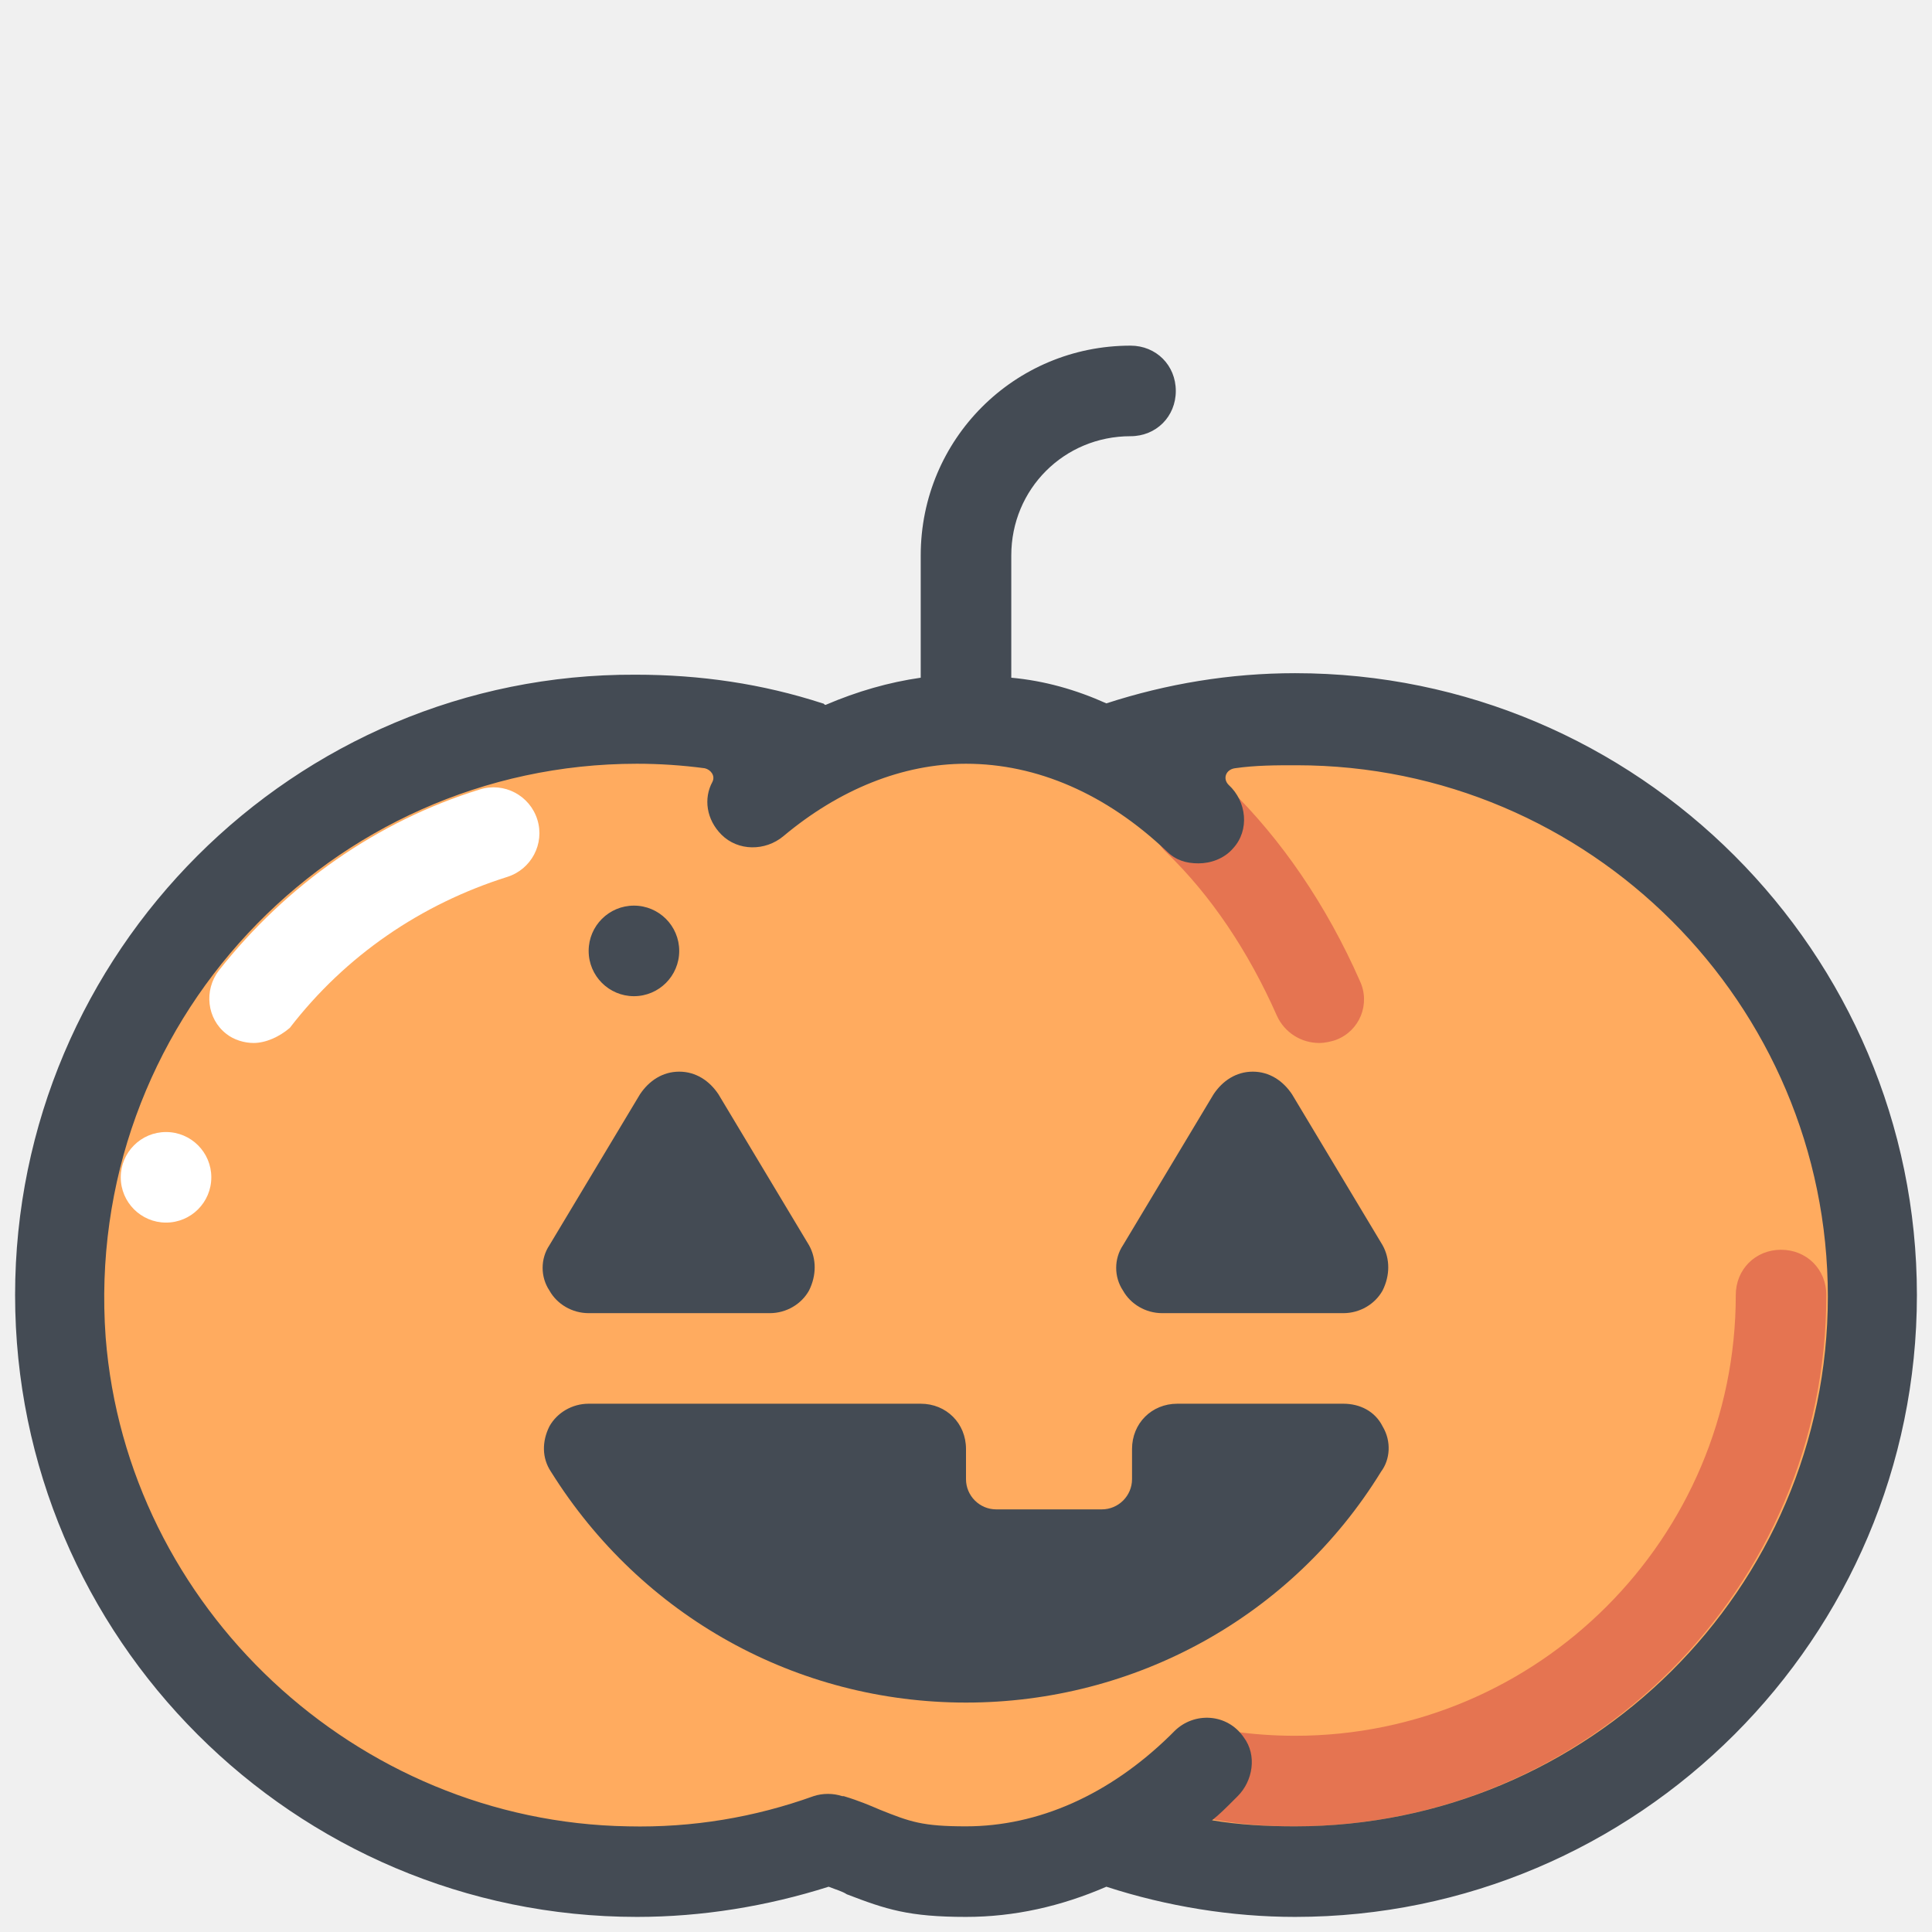
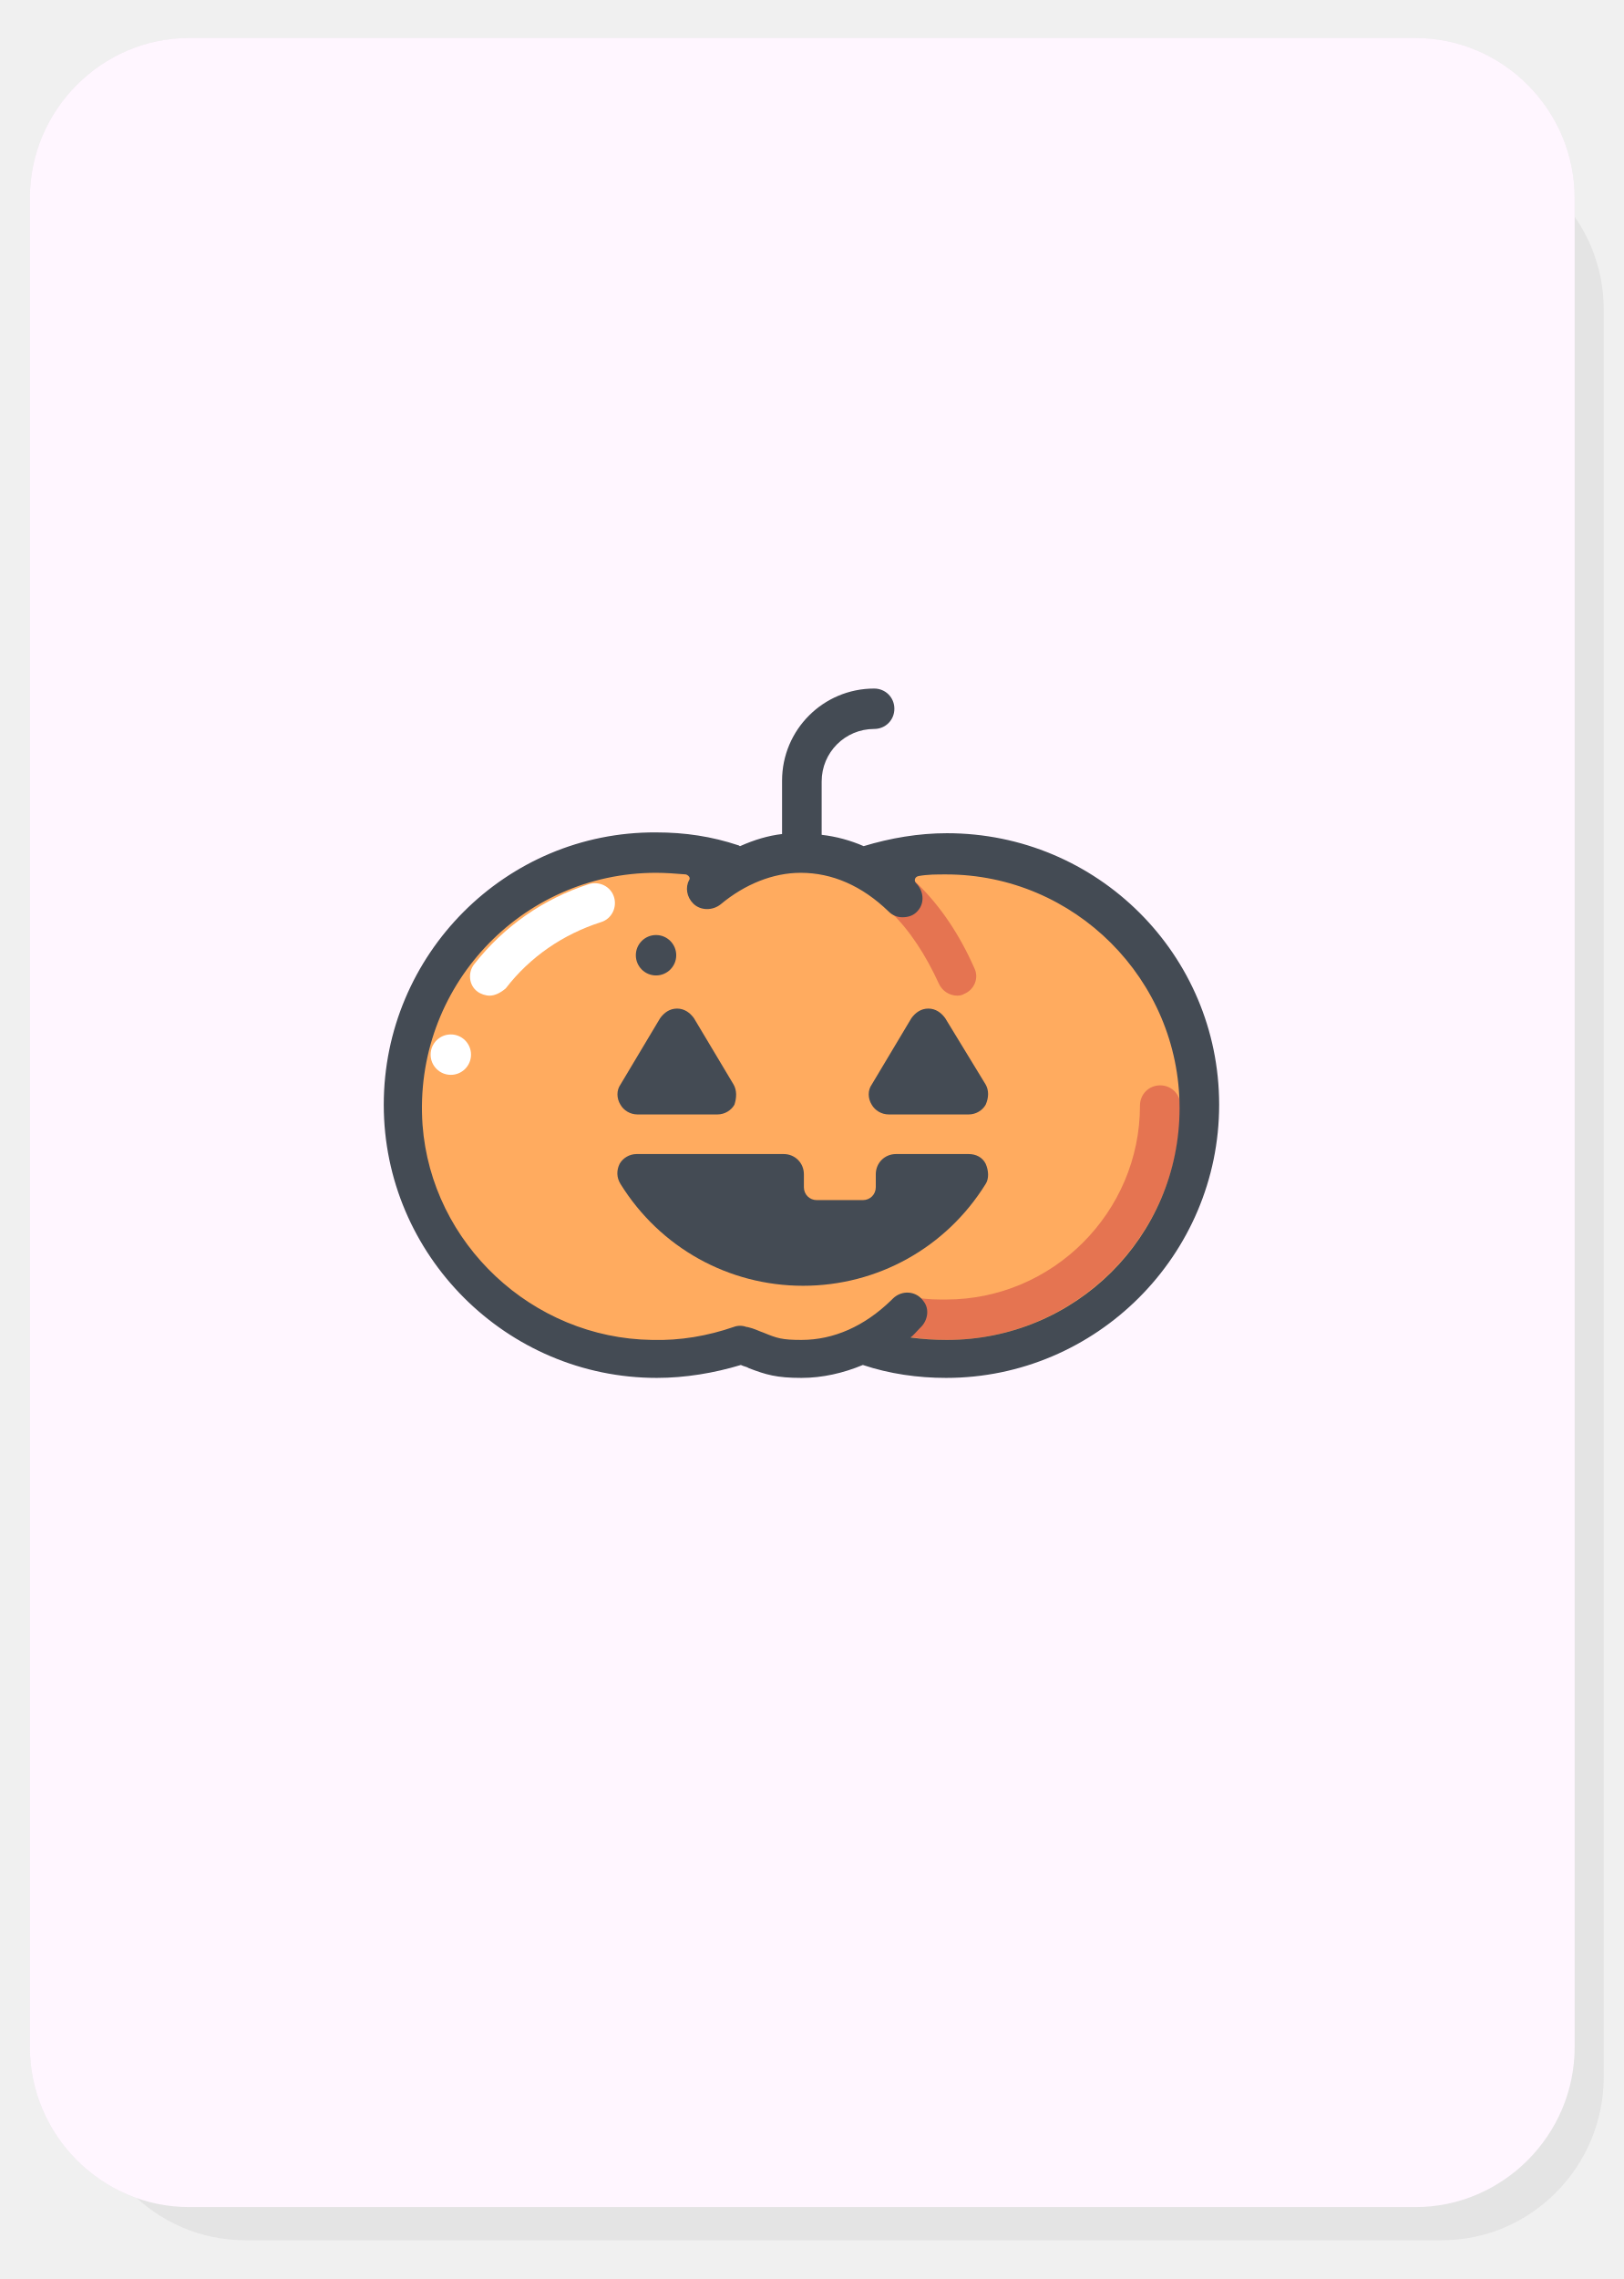
- <svg xmlns="http://www.w3.org/2000/svg" version="1.1" id="Layer_1" x="0px" y="0px" viewBox="0 0 128 128" style="enable-background:new 0 0 128 128;" xml:space="preserve">
+ <svg xmlns="http://www.w3.org/2000/svg" version="1.1" id="Layer_1" x="0px" y="0px" viewBox="0 0 200.9 282" style="enable-background:new 0 0 200.9 282;" xml:space="preserve">
  <style type="text/css">
- 	.st0{fill:#444B54;}
- 	.st1{fill:#FFFFFF;}
- 	.st2{fill:#EE5055;}
- 	.st3{fill:#6AC689;}
- 	.st4{fill:#479E62;}
- 	.st5{fill:#FFAB5F;}
- 	.st6{fill:#E57451;}
- 	.st7{fill:#25292D;}
- 	.st8{fill:#C63E48;}
- 	.st9{fill:#B72E3E;}
- 	.st10{fill:#FCCB46;}
- 	.st11{fill:#F6A048;}
- 	.st12{fill:#430D51;}
- 	.st13{fill:#80489B;}
- 	.st14{fill:#70269B;}
- 	.st15{fill:#B253CA;}
- 	.st16{fill:#973EB5;}
- 	.st17{fill:#B2B5B7;}
- 	.st18{fill:#EAAB0C;}
- 	.st19{opacity:0.3;}
- 	.st20{fill:#EFD7FF;}
- 	.st21{fill:#C08CE5;}
- 	.st22{fill:#674374;}
- 	.st23{fill:#D67DF4;}
- 	.st24{fill:#E4CAFF;}
- 	.st25{fill:#9A61BC;}
+ 	.st0{opacity:0.34;}
+ 	.st1{fill:#CCCCCC;}
+ 	.st2{fill:#4D4D4D;}
+ 	.st3{fill:#E6E6E6;}
+ 	.st4{fill:#FFF6FF;}
+ 	.st5{fill:#333333;stroke:#FFF6FF;stroke-width:16;stroke-miterlimit:10;}
+ 	.st6{fill:#FFAB5F;}
+ 	.st7{fill:#444B54;}
+ 	.st8{fill:#E57451;}
+ 	.st9{fill:#FFFFFF;}
</style>
+   <g class="st0">
+     <path class="st1" d="M30.3,274.9c-9.8,0-17.8-8.1-17.8-17.9V38.3c0-9.9,8-17.9,17.8-17.9h148.2c9.8,0,17.8,8.1,17.8,17.9V257   c0,9.9-8,17.9-17.8,17.9H30.3z" />
+     <path class="st1" d="M178.5,22.5c8.7,0,15.7,7.1,15.7,15.8V257c0,8.8-7,15.8-15.7,15.8H30.3c-8.7,0-15.7-7.1-15.7-15.8V38.3   c0-8.8,7-15.8,15.7-15.8H178.5 M178.5,18.2H30.3c-11,0-20,9.1-20,20.2V257c0,11.1,9,20.2,20,20.2h148.2c11,0,20-9.1,20-20.2V38.3   C198.5,27.2,189.5,18.2,178.5,18.2L178.5,18.2z" />
+   </g>
+   <g>
+     <path class="st2" d="M23.4,270.9c-9.7,0-17.5-7.9-17.5-17.6V24.5c0-9.7,7.8-17.6,17.5-17.6h151.8c9.7,0,17.5,7.9,17.5,17.6v228.8   c0,9.7-7.8,17.6-17.5,17.6H23.4z" />
+     <path class="st3" d="M175.2,9.1c8.4,0,15.3,6.9,15.3,15.4v228.8c0,8.5-6.9,15.4-15.3,15.4H23.4c-8.4,0-15.3-6.9-15.3-15.4V24.5   C8,16,14.9,9.1,23.4,9.1H175.2 M175.2,4.7H23.4c-10.8,0-19.7,8.9-19.7,19.8v228.8c0,10.9,8.9,19.8,19.7,19.8h151.8   c10.8,0,19.7-8.9,19.7-19.8V24.5C194.9,13.6,186,4.7,175.2,4.7L175.2,4.7z" />
+     <path class="st2" d="M23.4,269.1c-8.7,0-15.7-7.1-15.7-15.8V24.5c0-8.7,7.1-15.8,15.7-15.8h151.8c8.7,0,15.7,7.1,15.7,15.8v228.8   c0,8.7-7.1,15.8-15.7,15.8H23.4z" />
+     <path class="st4" d="M23.4,269.1c-8.7,0-15.7-7.1-15.7-15.8V24.5c0-8.7,7.1-15.8,15.7-15.8h151.8c8.7,0,15.7,7.1,15.7,15.8v228.8   c0,8.7-7.1,15.8-15.7,15.8H23.4z" />
+     <path class="st4" d="M175.2,12.7c6.5,0,11.8,5.3,11.8,11.8v228.8c0,6.5-5.3,11.8-11.8,11.8H23.4c-6.5,0-11.8-5.3-11.8-11.8V24.5   c0-6.5,5.3-11.8,11.8-11.8H175.2 M175.2,4.7H23.4c-10.8,0-19.7,8.9-19.7,19.8v228.8c0,10.9,8.9,19.8,19.7,19.8h151.8   c10.8,0,19.7-8.9,19.7-19.8V24.5C194.9,13.6,186,4.7,175.2,4.7L175.2,4.7z" />
+   </g>
+   <path class="st5" d="M31.5,117" />
  <g>
    <g>
-       <path class="st5" d="M85.8,47.6c-4.5,0-8.7,0.8-12.7,2.2c-2.8-1.4-5.9-2.2-9.1-2.2s-6.2,0.8-9.1,2.2c-4-1.4-8.3-2.2-12.7-2.2    C21.1,47.6,4,64.7,4,85.8S21.1,124,42.2,124c4.5,0,8.7-0.8,12.7-2.2c2.8,1.4,5.9,2.2,9.1,2.2s6.2-0.8,9.1-2.2    c4,1.4,8.3,2.2,12.7,2.2c21.1,0,38.2-17.1,38.2-38.2S106.9,47.6,85.8,47.6z" />
+       <g>
+         <path class="st6" d="M117.2,105.5c-3.7,0-7.1,0.7-10.4,1.8c-2.3-1.1-4.8-1.8-7.5-1.8s-5.1,0.7-7.5,1.8c-3.3-1.1-6.8-1.8-10.4-1.8     c-17.3,0-31.4,14-31.4,31.4s14,31.4,31.4,31.4c3.7,0,7.1-0.7,10.4-1.8c2.3,1.1,4.8,1.8,7.5,1.8s5.1-0.7,7.5-1.8     c3.3,1.1,6.8,1.8,10.4,1.8c17.3,0,31.4-14,31.4-31.4S134.5,105.5,117.2,105.5z" />
+       </g>
+       <circle class="st7" cx="81.2" cy="118.2" r="2.5" />
+       <g>
+         <path class="st8" d="M117.2,165.8c-1.4,0-2.8-0.1-4.2-0.3c-1.3-0.2-2.3-1.5-2.1-2.8c0.2-1.3,1.5-2.3,2.8-2.1     c1.1,0.2,2.3,0.2,3.4,0.2c13.2,0,24-10.8,24-24c0-1.4,1.1-2.5,2.5-2.5c1.4,0,2.5,1.1,2.5,2.5     C146.1,152.8,133.1,165.8,117.2,165.8z" />
+       </g>
+       <path class="st7" d="M122,144c-0.4-0.8-1.2-1.2-2.1-1.2h-9c-1.4,0-2.5,1.1-2.5,2.5v1.6c0,0.9-0.7,1.6-1.6,1.6h-5.7    c-0.9,0-1.6-0.7-1.6-1.6v-1.6c0-1.4-1.1-2.5-2.5-2.5H78.8c-0.9,0-1.7,0.5-2.1,1.2c-0.4,0.8-0.4,1.7,0.1,2.5    c4.9,7.9,13.4,12.6,22.6,12.6s17.7-4.7,22.6-12.6C122.4,145.9,122.4,144.9,122,144z" />
+       <g>
+         <path class="st8" d="M118.5,123.2c-1,0-1.9-0.6-2.3-1.5c-1.6-3.5-3.6-6.6-6-8.9c-1-0.9-1-2.5-0.1-3.4c0.9-1,2.5-1,3.4-0.1     c2.9,2.8,5.3,6.4,7.1,10.5c0.6,1.2,0,2.7-1.3,3.2C119.2,123.1,118.8,123.2,118.5,123.2z" />
+       </g>
+       <path class="st7" d="M117.2,103.1c-3.5,0-7,0.6-10.3,1.6c-1.6-0.7-3.4-1.2-5.2-1.4v-6.6c0-3.6,2.9-6.5,6.5-6.5    c1.4,0,2.5-1.1,2.5-2.5c0-1.4-1.1-2.5-2.5-2.5c-6.3,0-11.4,5.1-11.4,11.4v6.6c-1.7,0.2-3.4,0.7-5.2,1.5c-0.1,0-0.1-0.1-0.2-0.1    c-3.3-1.1-6.6-1.6-10.2-1.6c-18.6-0.1-33.7,15.1-33.7,33.7s15.2,33.8,33.8,33.8c3.5,0,7.1-0.6,10.4-1.6c0.4,0.2,0.7,0.2,1,0.4    c2.1,0.8,3.4,1.2,6.5,1.2c2.6,0,5.2-0.6,7.6-1.6c3.3,1.1,6.8,1.6,10.3,1.6c18.6,0,33.8-15.2,33.8-33.8S135.8,103.1,117.2,103.1z     M117.2,165.8c-1.6,0-3-0.1-4.5-0.3c0.4-0.3,0.7-0.7,1.1-1.1c0.1-0.1,0.2-0.2,0.2-0.2c0.8-0.8,1.1-2.2,0.3-3.2    c-0.9-1.3-2.7-1.4-3.8-0.3l-0.2,0.2c-3.3,3.2-7.1,4.9-11.1,4.9c-2.4,0-3-0.2-4.7-0.9c-0.6-0.2-1.1-0.5-2-0.7h-0.1    c-0.5-0.2-1.1-0.2-1.6,0c-3.2,1.1-6.6,1.7-10.1,1.6c-14.8-0.2-27.3-11.9-28.4-26.6c-1.2-17,12.2-31.2,28.9-31.2    c1.2,0,2.5,0.1,3.7,0.2c0.3,0.1,0.6,0.4,0.4,0.7c-0.5,0.9-0.3,2.1,0.5,2.9c0.9,0.9,2.4,0.9,3.4,0.1c3-2.5,6.5-3.9,9.9-3.9    c3.9,0,7.6,1.6,10.9,4.8c0.5,0.5,1.1,0.7,1.7,0.7c0.7,0,1.4-0.2,1.9-0.8c0.9-1,0.7-2.5-0.2-3.4l0,0c-0.3-0.3-0.2-0.8,0.3-0.9    c1.1-0.2,2.2-0.2,3.4-0.2c15.9,0,28.9,13,28.9,28.9S133.1,165.8,117.2,165.8z" />
+       <g>
+         <path class="st9" d="M60.6,123.2c-0.5,0-1.1-0.2-1.5-0.5c-1.1-0.8-1.2-2.4-0.4-3.4c3.7-4.7,8.6-8.1,14.2-9.9     c1.3-0.4,2.7,0.3,3.1,1.6s-0.3,2.7-1.6,3.1c-4.7,1.5-8.8,4.3-11.8,8.2C61.9,122.9,61.2,123.2,60.6,123.2z" />
+       </g>
+       <g>
+         <circle class="st9" cx="55.8" cy="130.5" r="2.5" />
+       </g>
+       <path class="st7" d="M90.8,134.2l-4.9-8.2c-0.5-0.7-1.2-1.2-2.1-1.2s-1.6,0.5-2.1,1.2l-4.9,8.2c-0.5,0.7-0.5,1.7,0,2.5    c0.4,0.7,1.2,1.2,2.1,1.2h9.9c0.9,0,1.7-0.5,2.1-1.2C91.2,135.8,91.2,134.9,90.8,134.2z" />
+       <path class="st7" d="M122,134.2L117,126c-0.5-0.7-1.2-1.2-2.1-1.2s-1.6,0.5-2.1,1.2l-4.9,8.2c-0.5,0.7-0.5,1.7,0,2.5    c0.4,0.7,1.2,1.2,2.1,1.2h9.9c0.9,0,1.7-0.5,2.1-1.2C122.4,135.8,122.4,134.9,122,134.2z" />
    </g>
-     <circle class="st0" cx="42" cy="63" r="3" />
-     <g>
-       <path class="st6" d="M85.8,121c-1.7,0-3.4-0.1-5.1-0.4c-1.6-0.2-2.8-1.8-2.5-3.4c0.2-1.6,1.8-2.8,3.4-2.5c1.4,0.2,2.8,0.3,4.2,0.3    c16.1,0,29.2-13.1,29.2-29.2c0-1.7,1.3-3,3-3s3,1.3,3,3C121,105.2,105.2,121,85.8,121z" />
-     </g>
-     <path class="st0" d="M91.6,94.5c-0.5-1-1.5-1.5-2.6-1.5H78c-1.7,0-3,1.3-3,3v2c0,1.1-0.9,2-2,2h-7c-1.1,0-2-0.9-2-2v-2   c0-1.7-1.3-3-3-3H39c-1.1,0-2.1,0.6-2.6,1.5c-0.5,1-0.5,2.1,0.1,3c6,9.6,16.3,15.3,27.5,15.3s21.6-5.7,27.5-15.3   C92.1,96.7,92.2,95.5,91.6,94.5z" />
-     <g>
-       <path class="st6" d="M87.4,69.1c-1.2,0-2.3-0.7-2.8-1.8c-1.9-4.3-4.4-8-7.3-10.8c-1.2-1.1-1.2-3-0.1-4.2c1.1-1.2,3-1.2,4.2-0.1    c3.5,3.4,6.5,7.8,8.7,12.8c0.7,1.5,0,3.3-1.6,3.9C88.2,69,87.8,69.1,87.4,69.1z" />
-     </g>
-     <path class="st0" d="M85.8,44.6c-4.3,0-8.5,0.7-12.5,2c-2-0.9-4.1-1.5-6.3-1.7v-8.1c0-4.4,3.5-7.9,7.9-7.9c1.7,0,3-1.3,3-3   s-1.3-3-3-3c-7.7,0-13.9,6.2-13.9,13.9v8.1c-2.1,0.3-4.2,0.9-6.3,1.8c-0.1,0-0.1-0.1-0.2-0.1c-4-1.3-8.1-1.9-12.4-1.9   C19.5,44.6,1,63.1,1,85.8C1,108.5,19.5,127,42.2,127c4.3,0,8.6-0.7,12.7-2c0.5,0.2,0.9,0.3,1.2,0.5c2.6,1,4.1,1.5,7.9,1.5   c3.2,0,6.3-0.7,9.3-2c4,1.3,8.3,2,12.5,2c22.7,0,41.2-18.5,41.2-41.2C127,63.1,108.5,44.6,85.8,44.6z M85.8,121   c-1.9,0-3.7-0.1-5.5-0.4c0.5-0.4,0.9-0.8,1.4-1.3c0.1-0.1,0.2-0.2,0.3-0.3c1-1,1.3-2.7,0.4-3.9c-1.1-1.6-3.3-1.7-4.6-0.4l-0.3,0.3   c-4,3.9-8.7,6-13.5,6c-2.9,0-3.7-0.3-5.7-1.1c-0.7-0.3-1.4-0.6-2.4-0.9c0,0-0.1,0-0.1,0c-0.6-0.2-1.3-0.2-1.9,0   c-3.9,1.4-8,2.1-12.3,2c-18-0.3-33.2-14.5-34.6-32.4C5.5,67.9,21.9,50.6,42.2,50.6c1.5,0,3,0.1,4.5,0.3c0.4,0.1,0.7,0.5,0.5,0.9   c-0.6,1.1-0.4,2.5,0.6,3.5c1.1,1.1,2.9,1.1,4.1,0.1c3.7-3.1,7.9-4.8,12.1-4.8c4.7,0,9.3,2,13.3,5.8c0.6,0.6,1.3,0.8,2.1,0.8   c0.8,0,1.7-0.3,2.3-1c1.1-1.2,0.9-3.1-0.3-4.2c0,0,0,0,0,0c-0.4-0.4-0.2-1,0.4-1.1c1.4-0.2,2.7-0.2,4.1-0.2   c19.4,0,35.2,15.8,35.2,35.2S105.2,121,85.8,121z" />
-     <g>
-       <path class="st1" d="M16.8,69.1c-0.6,0-1.3-0.2-1.8-0.6c-1.3-1-1.5-2.9-0.5-4.2c4.5-5.7,10.5-9.9,17.3-12c1.6-0.5,3.3,0.4,3.8,2    c0.5,1.6-0.4,3.3-2,3.8c-5.7,1.8-10.7,5.2-14.4,10C18.5,68.7,17.6,69.1,16.8,69.1z" />
-     </g>
-     <g>
-       <circle class="st1" cx="11" cy="78" r="3" />
-     </g>
-     <path class="st0" d="M53.6,82.5l-6-10C47,71.6,46.1,71,45,71s-2,0.6-2.6,1.5l-6,10c-0.6,0.9-0.6,2.1,0,3c0.5,0.9,1.5,1.5,2.6,1.5   h12c1.1,0,2.1-0.6,2.6-1.5C54.1,84.5,54.1,83.4,53.6,82.5z" />
-     <path class="st0" d="M91.6,82.5l-6-10C85,71.6,84.1,71,83,71s-2,0.6-2.6,1.5l-6,10c-0.6,0.9-0.6,2.1,0,3c0.5,0.9,1.5,1.5,2.6,1.5   h12c1.1,0,2.1-0.6,2.6-1.5C92.1,84.5,92.1,83.4,91.6,82.5z" />
  </g>
</svg>
